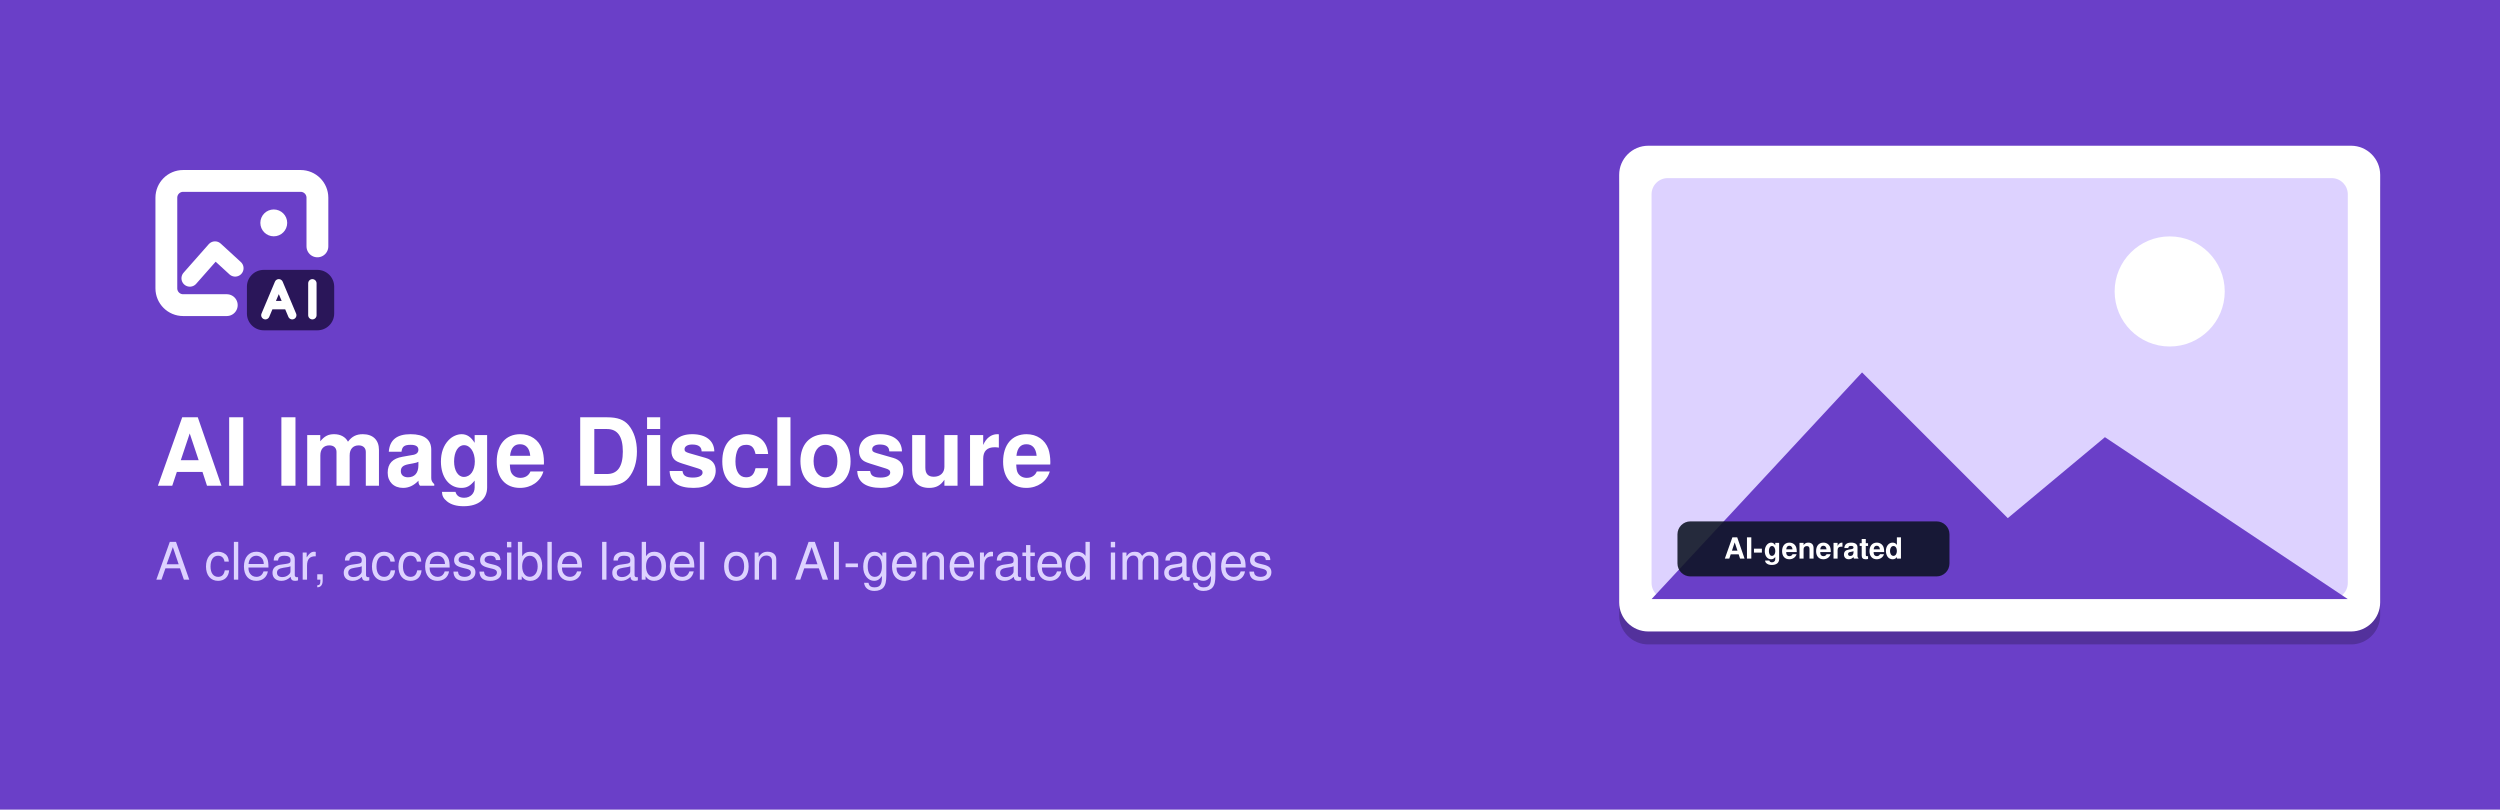
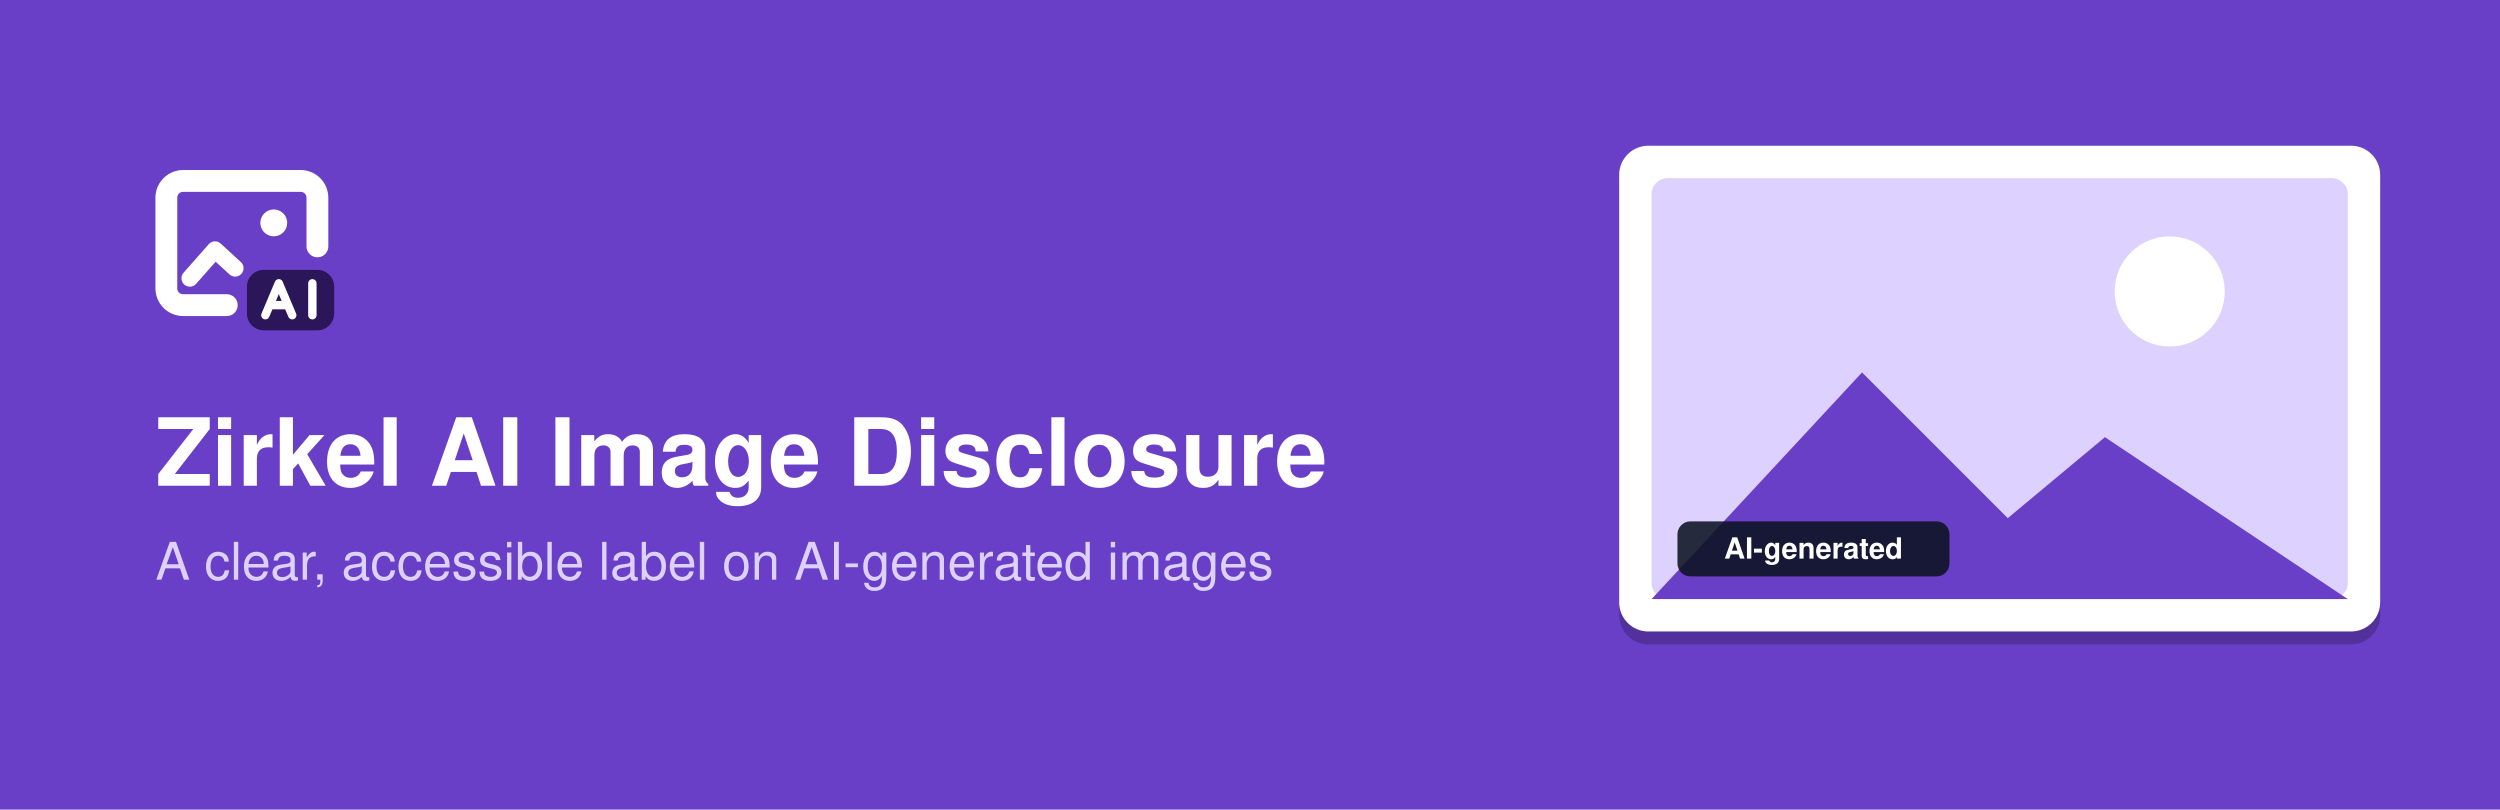
<svg xmlns="http://www.w3.org/2000/svg" viewBox="0 0 1544 500">
  <rect width="1544" height="500" fill="#6a3fc8" />
  <g transform="translate(96.00 204.00) scale(0.5183) translate(-25.00 -224.00)">
    <path d="M218 124 V66 A20 20 0 0 0 198 46 H58 A20 20 0 0 0 38 66 V174 A20 20 0 0 0 58 194 H110" fill="none" stroke="#ffffff" stroke-width="26" stroke-linecap="round" />
    <path d="M66 162 L96 128 L120 150" fill="none" stroke="#ffffff" stroke-width="20" stroke-linecap="round" stroke-linejoin="round" />
    <circle cx="166" cy="96" r="16" fill="#ffffff" />
    <rect x="134" y="152" width="104" height="72" rx="20" fill="#2a1659" />
    <path d="M156 206 L172 168 L188 206 M161 194 H183" fill="none" stroke="#ffffff" stroke-width="10" stroke-linecap="round" stroke-linejoin="round" />
    <path d="M212 168 V206" stroke="#ffffff" stroke-width="10" stroke-linecap="round" />
  </g>
-   <text x="96" y="300" font-family="Helvetica Neue, Helvetica, Arial, sans-serif" font-size="58" font-weight="700" fill="#ffffff">AI Image Disclosure</text>
+   <text x="96" y="300" font-family="Helvetica Neue, Helvetica, Arial, sans-serif" font-size="58" font-weight="700" fill="#ffffff">Zirkel AI Image Disclosure</text>
  <text x="96" y="358" font-family="Helvetica Neue, Helvetica, Arial, sans-serif" font-size="32" fill="#ddd2ff">A clear, accessible label on AI-generated images</text>
  <rect x="1000" y="98" width="470" height="300" rx="18" fill="#000" opacity="0.22" />
  <rect x="1000" y="90" width="470" height="300" rx="18" fill="#ffffff" />
  <rect x="1020" y="110" width="430" height="260" rx="10" fill="#ddd2ff" />
  <circle cx="1340" cy="180" r="34" fill="#ffffff" />
  <path d="M1020 370 L1150 230 L1240 320 L1300 270 L1450 370 Z" fill="#6a3fc8" />
  <rect x="1036" y="322" width="168" height="34" rx="8" fill="#0d1322" opacity="0.88" />
  <text x="1120" y="345" font-family="Helvetica Neue, Helvetica, Arial, sans-serif" font-size="18" font-weight="700" fill="#fff" text-anchor="middle">AI-generated</text>
</svg>
